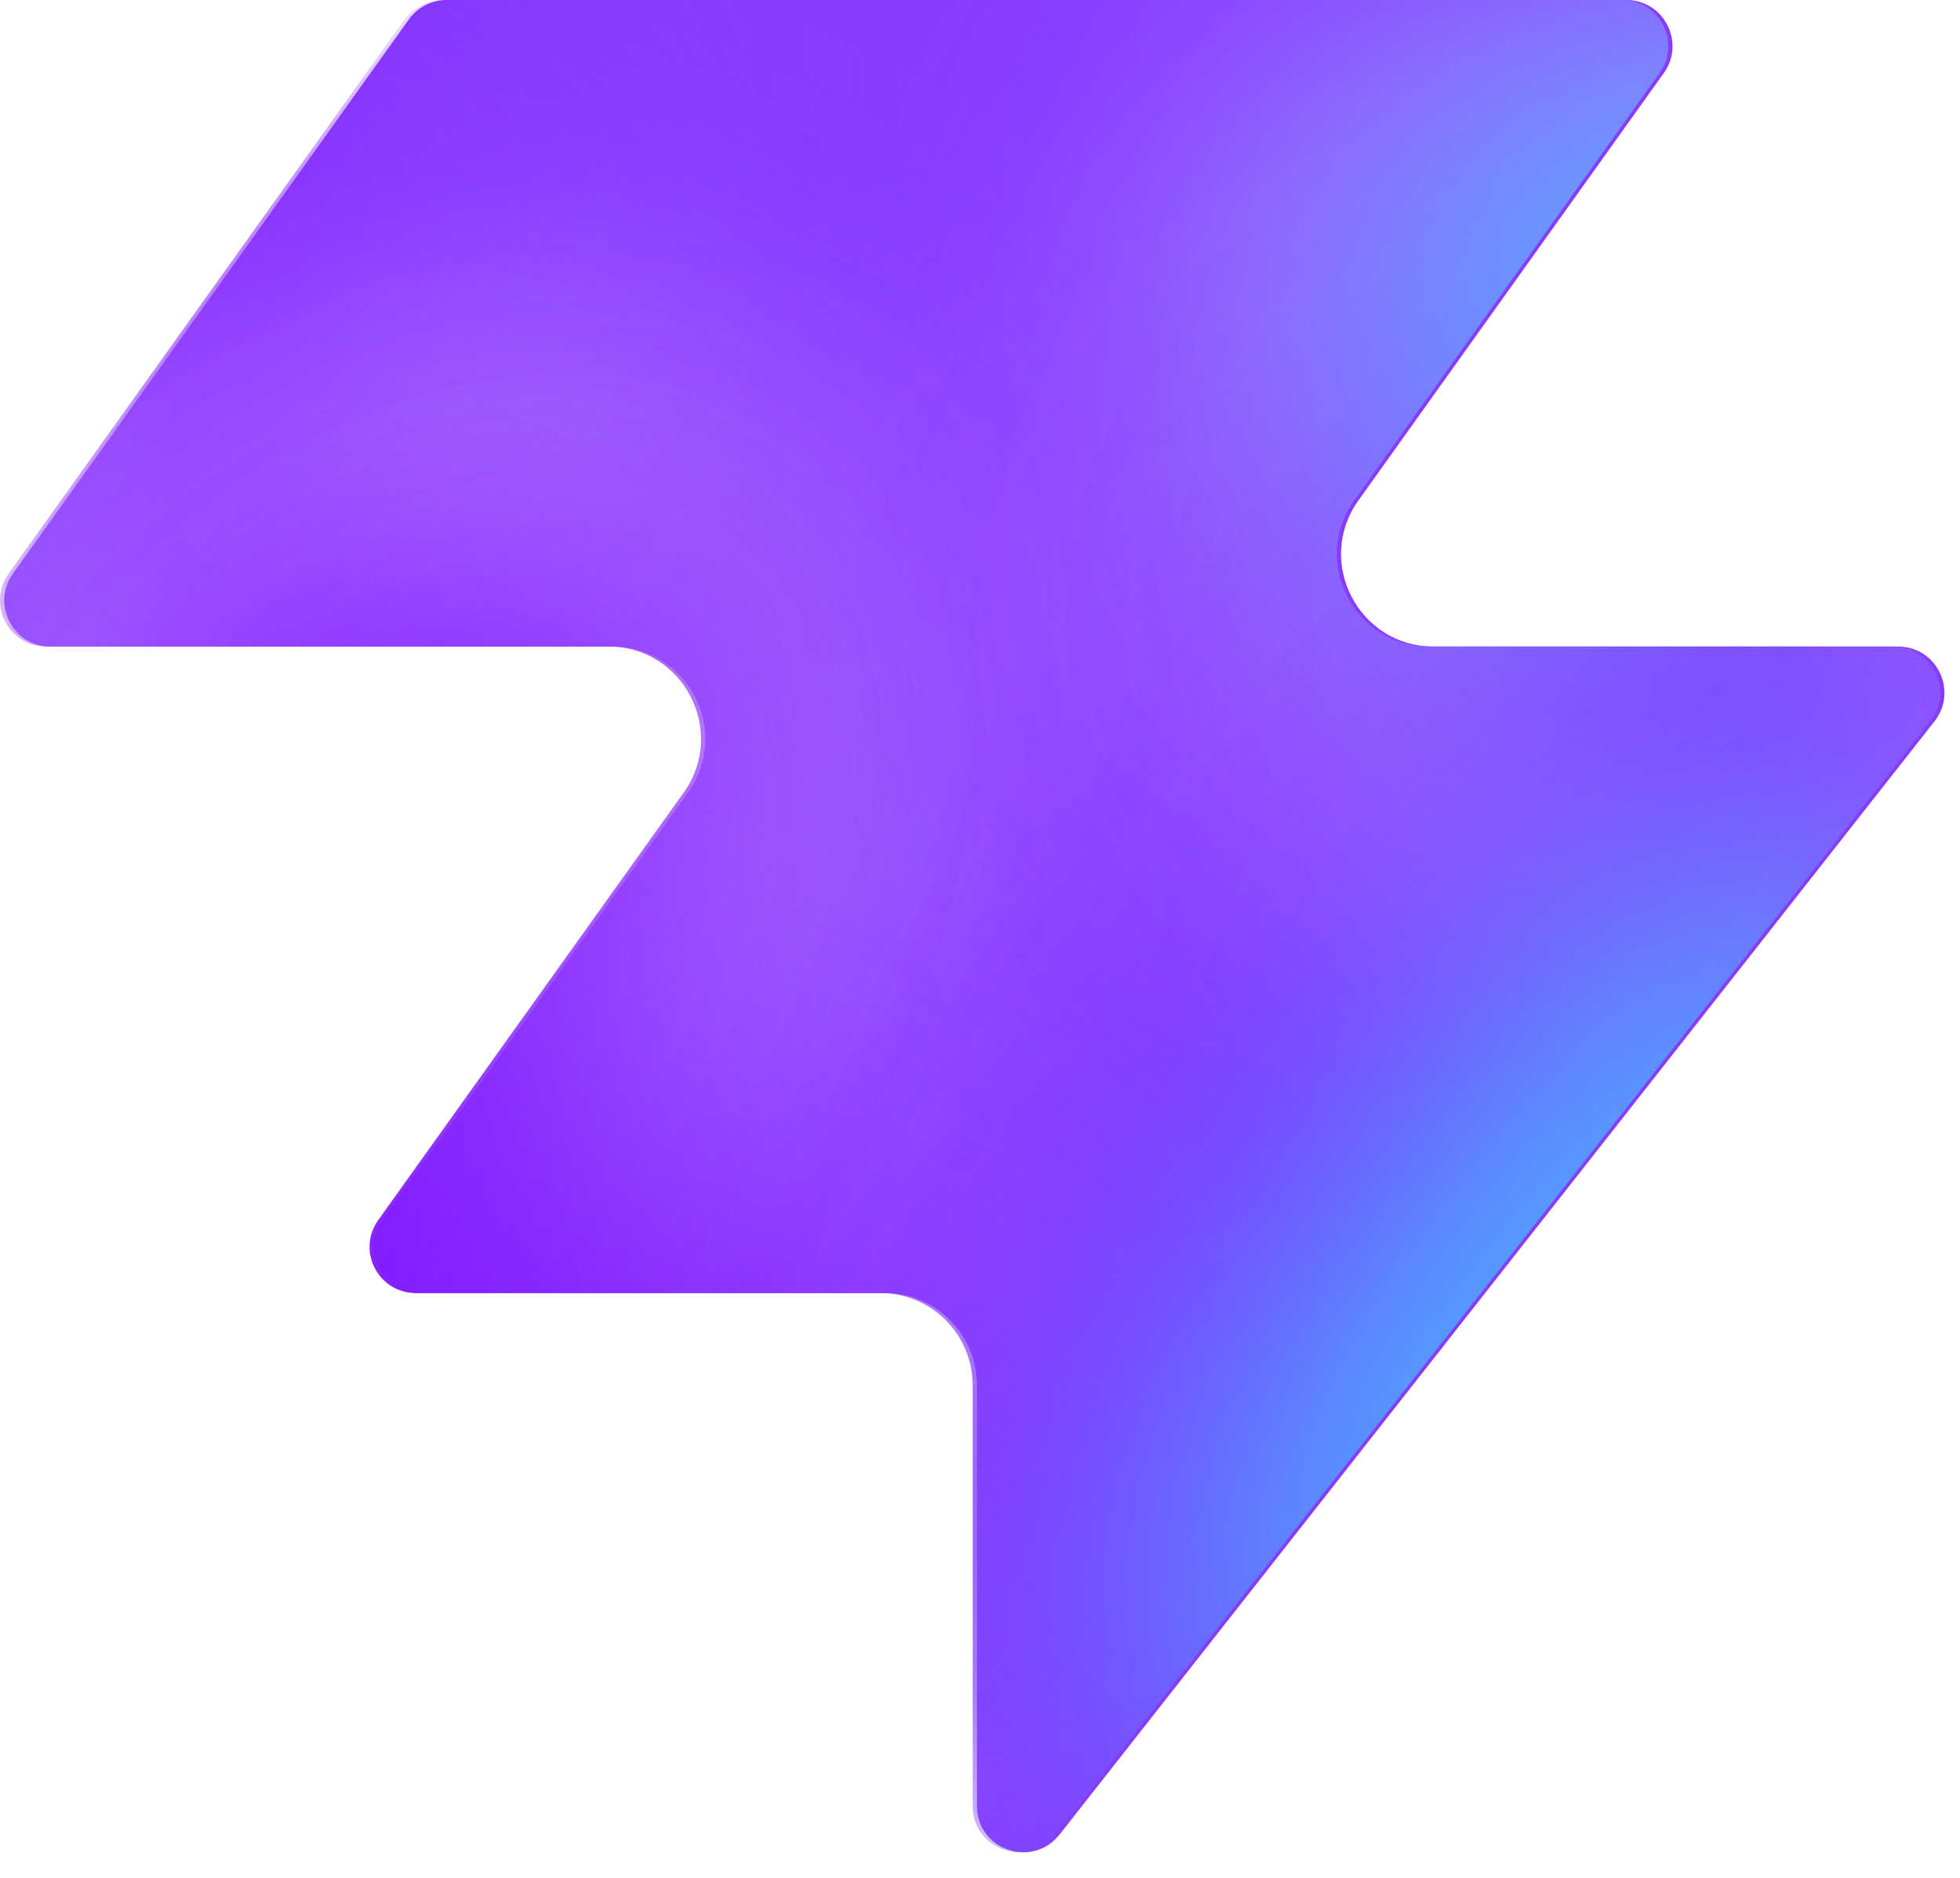
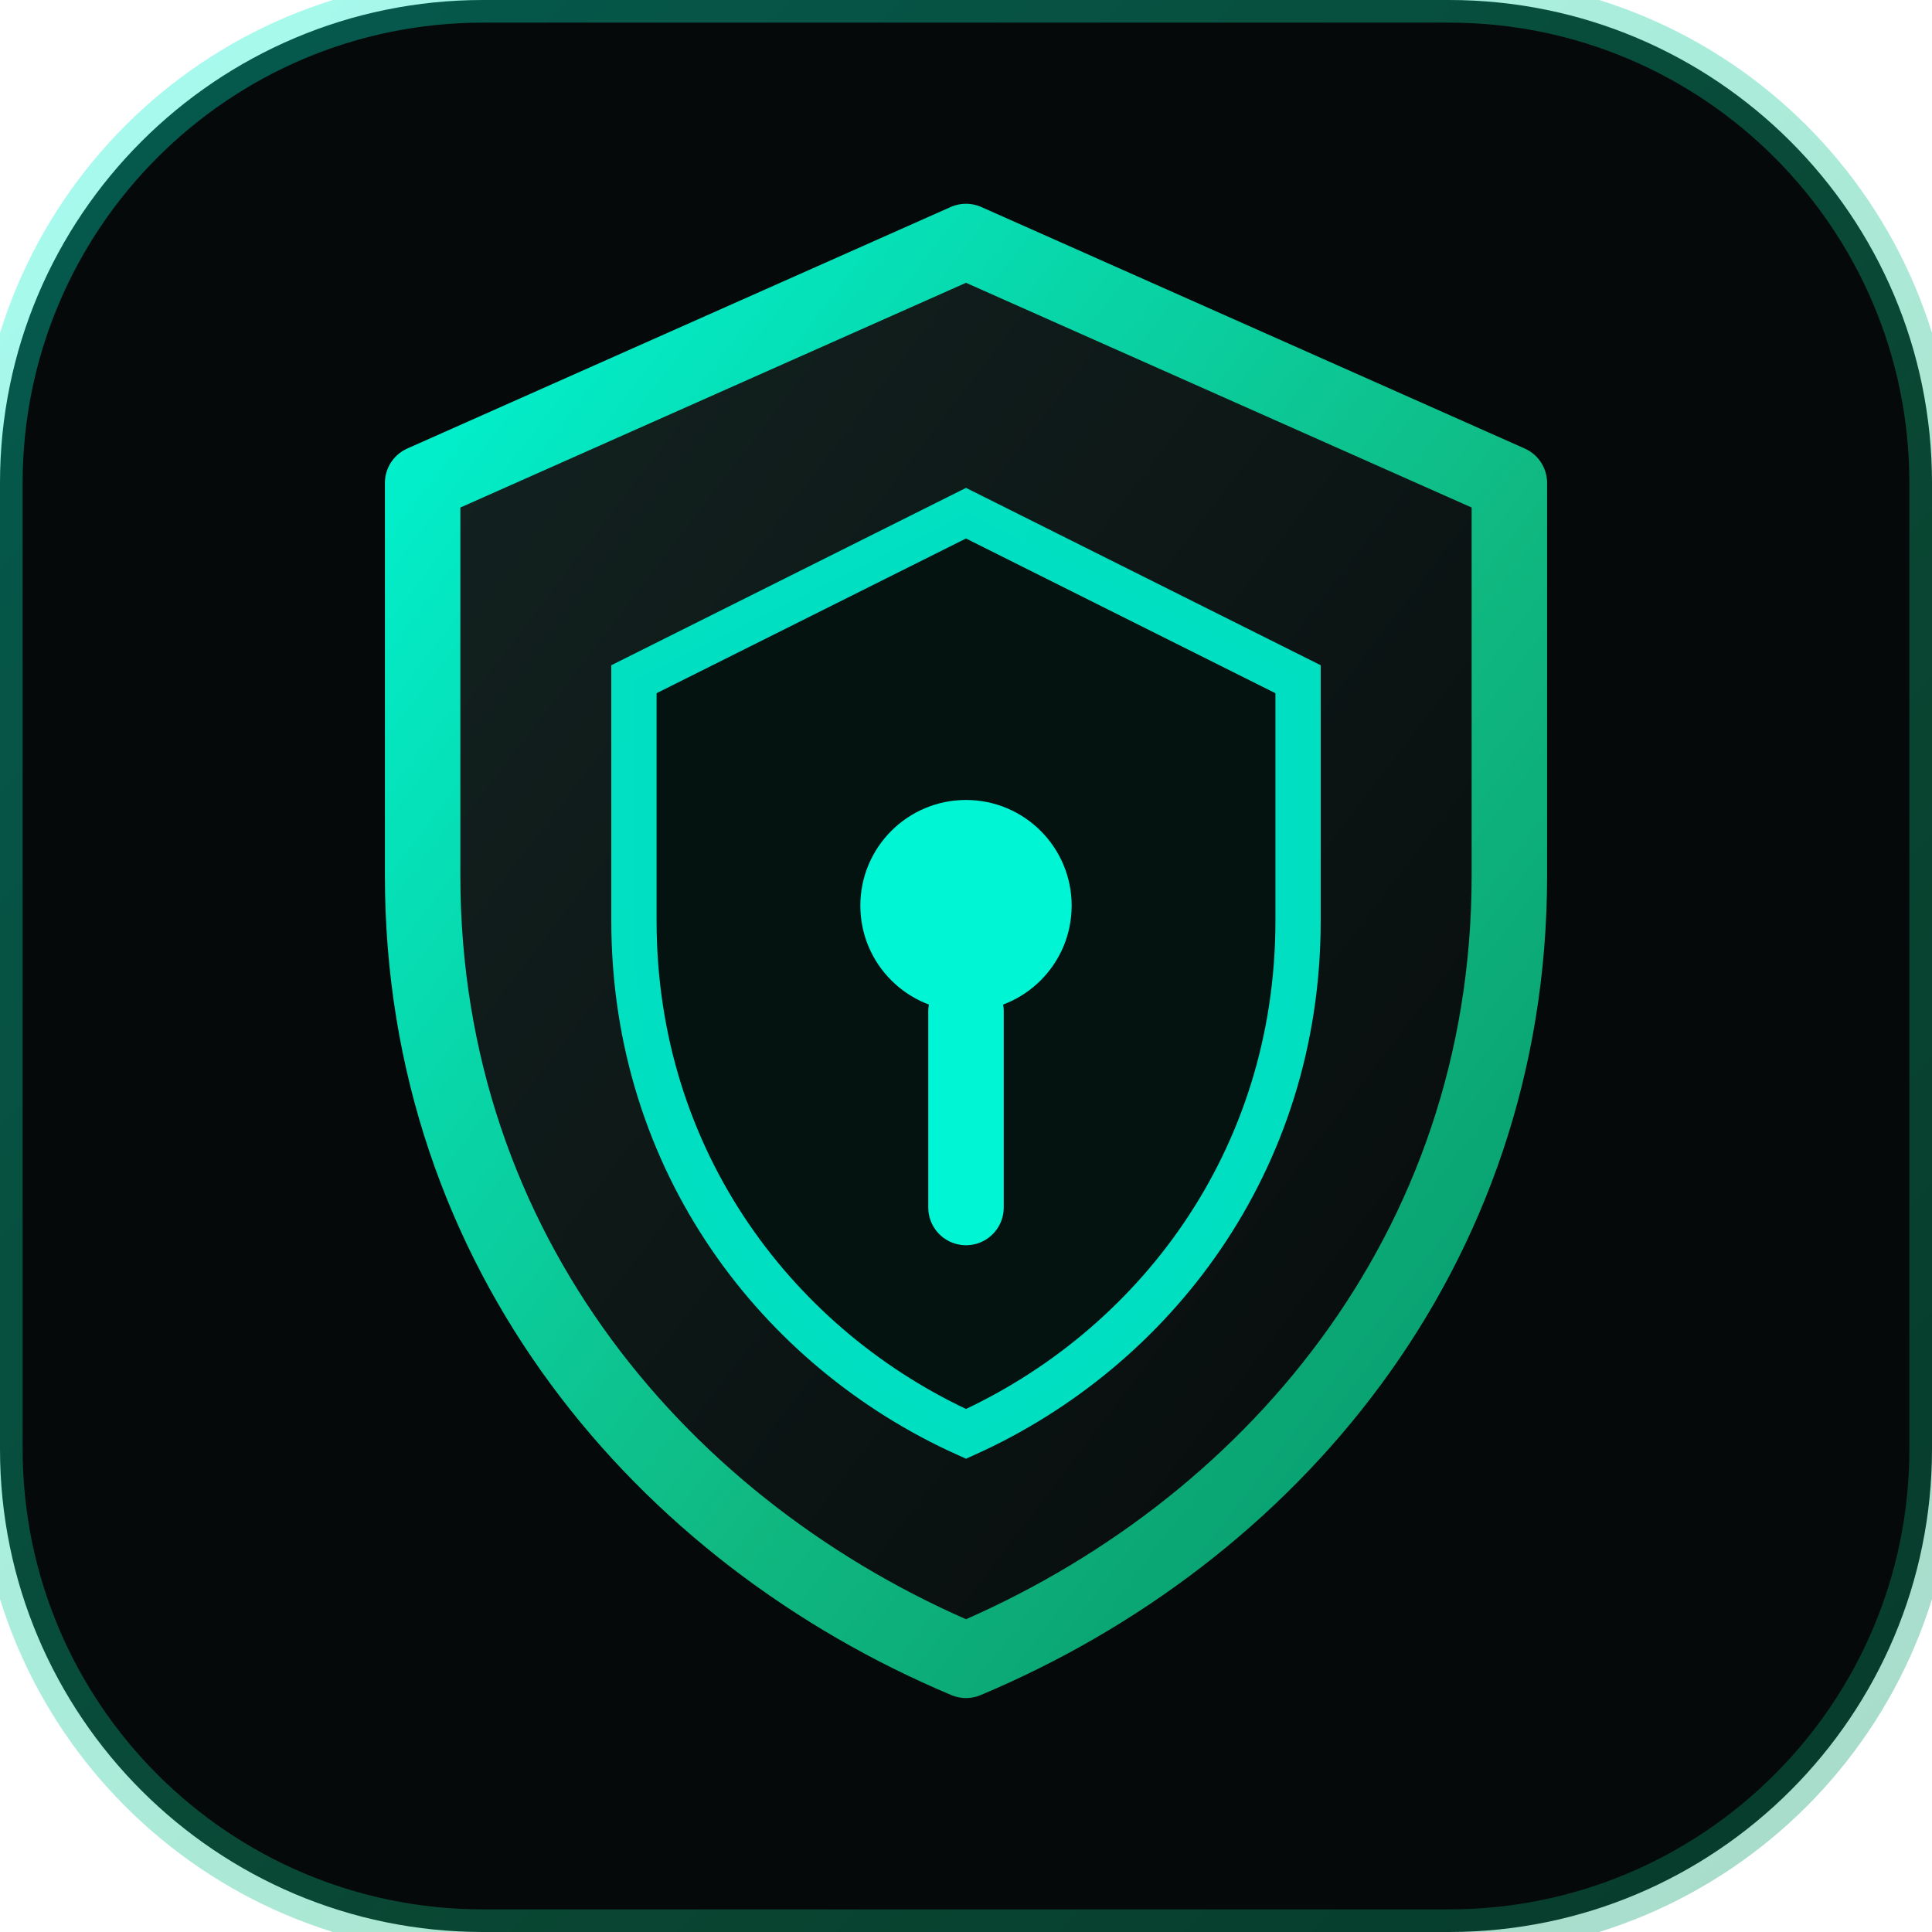
- <svg xmlns="http://www.w3.org/2000/svg" width="48" height="46" fill="none" viewBox="0 0 48 46">
-   <path fill="#863bff" d="M25.946 44.938c-.664.845-2.021.375-2.021-.698V33.937a2.26 2.26 0 0 0-2.262-2.262H10.287c-.92 0-1.456-1.04-.92-1.788l7.48-10.471c1.07-1.497 0-3.578-1.842-3.578H1.237c-.92 0-1.456-1.04-.92-1.788L10.013.474c.214-.297.556-.474.92-.474h28.894c.92 0 1.456 1.04.92 1.788l-7.48 10.471c-1.07 1.498 0 3.579 1.842 3.579h11.377c.943 0 1.473 1.088.89 1.83L25.947 44.94z" style="fill:#863bff;fill:color(display-p3 .525 .23 1);fill-opacity:1" />
-   <mask id="a" width="48" height="46" x="0" y="0" maskUnits="userSpaceOnUse" style="mask-type:alpha">
-     <path fill="#000" d="M25.842 44.938c-.664.844-2.021.375-2.021-.698V33.937a2.26 2.26 0 0 0-2.262-2.262H10.183c-.92 0-1.456-1.04-.92-1.788l7.48-10.471c1.07-1.498 0-3.579-1.842-3.579H1.133c-.92 0-1.456-1.04-.92-1.787L9.91.473c.214-.297.556-.474.92-.474h28.894c.92 0 1.456 1.04.92 1.788l-7.48 10.471c-1.07 1.498 0 3.578 1.842 3.578h11.377c.943 0 1.473 1.088.89 1.832L25.843 44.94z" style="fill:#000;fill-opacity:1" />
-   </mask>
-   <g mask="url(#a)">
-     <g filter="url(#b)">
-       <ellipse cx="5.508" cy="14.704" fill="#ede6ff" rx="5.508" ry="14.704" style="fill:#ede6ff;fill:color(display-p3 .927 .903 1);fill-opacity:1" transform="matrix(.00324 1 1 -.00324 -4.47 31.516)" />
-     </g>
-     <g filter="url(#c)">
-       <ellipse cx="10.399" cy="29.851" fill="#ede6ff" rx="10.399" ry="29.851" style="fill:#ede6ff;fill:color(display-p3 .927 .903 1);fill-opacity:1" transform="matrix(.00324 1 1 -.00324 -39.328 7.883)" />
-     </g>
-     <g filter="url(#d)">
-       <ellipse cx="5.508" cy="30.487" fill="#7e14ff" rx="5.508" ry="30.487" style="fill:#7e14ff;fill:color(display-p3 .492 .077 1);fill-opacity:1" transform="rotate(89.814 -25.913 -14.639)scale(1 -1)" />
-     </g>
-     <g filter="url(#e)">
-       <ellipse cx="5.508" cy="30.599" fill="#7e14ff" rx="5.508" ry="30.599" style="fill:#7e14ff;fill:color(display-p3 .492 .077 1);fill-opacity:1" transform="rotate(89.814 -32.644 -3.334)scale(1 -1)" />
-     </g>
-     <g filter="url(#f)">
-       <ellipse cx="5.508" cy="30.599" fill="#7e14ff" rx="5.508" ry="30.599" style="fill:#7e14ff;fill:color(display-p3 .492 .077 1);fill-opacity:1" transform="matrix(.00324 1 1 -.00324 -34.34 30.47)" />
-     </g>
-     <g filter="url(#g)">
-       <ellipse cx="14.072" cy="22.078" fill="#ede6ff" rx="14.072" ry="22.078" style="fill:#ede6ff;fill:color(display-p3 .927 .903 1);fill-opacity:1" transform="rotate(93.35 24.506 48.493)scale(-1 1)" />
-     </g>
-     <g filter="url(#h)">
-       <ellipse cx="3.47" cy="21.501" fill="#7e14ff" rx="3.47" ry="21.501" style="fill:#7e14ff;fill:color(display-p3 .492 .077 1);fill-opacity:1" transform="rotate(89.009 28.708 47.59)scale(-1 1)" />
-     </g>
-     <g filter="url(#i)">
-       <ellipse cx="3.47" cy="21.501" fill="#7e14ff" rx="3.47" ry="21.501" style="fill:#7e14ff;fill:color(display-p3 .492 .077 1);fill-opacity:1" transform="rotate(89.009 28.708 47.59)scale(-1 1)" />
-     </g>
-     <g filter="url(#j)">
-       <ellipse cx=".387" cy="8.972" fill="#7e14ff" rx="4.407" ry="29.108" style="fill:#7e14ff;fill:color(display-p3 .492 .077 1);fill-opacity:1" transform="rotate(39.51 .387 8.972)" />
-     </g>
-     <g filter="url(#k)">
-       <ellipse cx="47.523" cy="-6.092" fill="#7e14ff" rx="4.407" ry="29.108" style="fill:#7e14ff;fill:color(display-p3 .492 .077 1);fill-opacity:1" transform="rotate(37.892 47.523 -6.092)" />
-     </g>
-     <g filter="url(#l)">
-       <ellipse cx="41.412" cy="6.333" fill="#47bfff" rx="5.971" ry="9.665" style="fill:#47bfff;fill:color(display-p3 .28 .748 1);fill-opacity:1" transform="rotate(37.892 41.412 6.333)" />
-     </g>
-     <g filter="url(#m)">
-       <ellipse cx="-1.879" cy="38.332" fill="#7e14ff" rx="4.407" ry="29.108" style="fill:#7e14ff;fill:color(display-p3 .492 .077 1);fill-opacity:1" transform="rotate(37.892 -1.88 38.332)" />
-     </g>
-     <g filter="url(#n)">
-       <ellipse cx="-1.879" cy="38.332" fill="#7e14ff" rx="4.407" ry="29.108" style="fill:#7e14ff;fill:color(display-p3 .492 .077 1);fill-opacity:1" transform="rotate(37.892 -1.88 38.332)" />
-     </g>
-     <g filter="url(#o)">
-       <ellipse cx="35.651" cy="29.907" fill="#7e14ff" rx="4.407" ry="29.108" style="fill:#7e14ff;fill:color(display-p3 .492 .077 1);fill-opacity:1" transform="rotate(37.892 35.651 29.907)" />
-     </g>
-     <g filter="url(#p)">
-       <ellipse cx="38.418" cy="32.4" fill="#47bfff" rx="5.971" ry="15.297" style="fill:#47bfff;fill:color(display-p3 .28 .748 1);fill-opacity:1" transform="rotate(37.892 38.418 32.4)" />
-     </g>
-   </g>
+ <svg xmlns="http://www.w3.org/2000/svg" viewBox="0 0 64 64" fill="none">
  <defs>
-     <filter id="b" width="60.045" height="41.654" x="-19.77" y="16.149" color-interpolation-filters="sRGB" filterUnits="userSpaceOnUse">
-       <feFlood flood-opacity="0" result="BackgroundImageFix" />
-       <feBlend in="SourceGraphic" in2="BackgroundImageFix" result="shape" />
-       <feGaussianBlur result="effect1_foregroundBlur_2002_17158" stdDeviation="7.659" />
-     </filter>
-     <filter id="c" width="90.34" height="51.437" x="-54.613" y="-7.533" color-interpolation-filters="sRGB" filterUnits="userSpaceOnUse">
-       <feFlood flood-opacity="0" result="BackgroundImageFix" />
-       <feBlend in="SourceGraphic" in2="BackgroundImageFix" result="shape" />
-       <feGaussianBlur result="effect1_foregroundBlur_2002_17158" stdDeviation="7.659" />
-     </filter>
-     <filter id="d" width="79.355" height="29.4" x="-49.64" y="2.03" color-interpolation-filters="sRGB" filterUnits="userSpaceOnUse">
-       <feFlood flood-opacity="0" result="BackgroundImageFix" />
-       <feBlend in="SourceGraphic" in2="BackgroundImageFix" result="shape" />
-       <feGaussianBlur result="effect1_foregroundBlur_2002_17158" stdDeviation="4.596" />
-     </filter>
-     <filter id="e" width="79.579" height="29.4" x="-45.045" y="20.029" color-interpolation-filters="sRGB" filterUnits="userSpaceOnUse">
-       <feFlood flood-opacity="0" result="BackgroundImageFix" />
-       <feBlend in="SourceGraphic" in2="BackgroundImageFix" result="shape" />
-       <feGaussianBlur result="effect1_foregroundBlur_2002_17158" stdDeviation="4.596" />
-     </filter>
-     <filter id="f" width="79.579" height="29.4" x="-43.513" y="21.178" color-interpolation-filters="sRGB" filterUnits="userSpaceOnUse">
-       <feFlood flood-opacity="0" result="BackgroundImageFix" />
-       <feBlend in="SourceGraphic" in2="BackgroundImageFix" result="shape" />
-       <feGaussianBlur result="effect1_foregroundBlur_2002_17158" stdDeviation="4.596" />
-     </filter>
-     <filter id="g" width="74.749" height="58.852" x="15.756" y="-17.901" color-interpolation-filters="sRGB" filterUnits="userSpaceOnUse">
-       <feFlood flood-opacity="0" result="BackgroundImageFix" />
-       <feBlend in="SourceGraphic" in2="BackgroundImageFix" result="shape" />
-       <feGaussianBlur result="effect1_foregroundBlur_2002_17158" stdDeviation="7.659" />
-     </filter>
-     <filter id="h" width="61.377" height="25.362" x="23.548" y="2.284" color-interpolation-filters="sRGB" filterUnits="userSpaceOnUse">
-       <feFlood flood-opacity="0" result="BackgroundImageFix" />
-       <feBlend in="SourceGraphic" in2="BackgroundImageFix" result="shape" />
-       <feGaussianBlur result="effect1_foregroundBlur_2002_17158" stdDeviation="4.596" />
-     </filter>
-     <filter id="i" width="61.377" height="25.362" x="23.548" y="2.284" color-interpolation-filters="sRGB" filterUnits="userSpaceOnUse">
-       <feFlood flood-opacity="0" result="BackgroundImageFix" />
-       <feBlend in="SourceGraphic" in2="BackgroundImageFix" result="shape" />
-       <feGaussianBlur result="effect1_foregroundBlur_2002_17158" stdDeviation="4.596" />
-     </filter>
-     <filter id="j" width="56.045" height="63.649" x="-27.636" y="-22.853" color-interpolation-filters="sRGB" filterUnits="userSpaceOnUse">
-       <feFlood flood-opacity="0" result="BackgroundImageFix" />
-       <feBlend in="SourceGraphic" in2="BackgroundImageFix" result="shape" />
-       <feGaussianBlur result="effect1_foregroundBlur_2002_17158" stdDeviation="4.596" />
-     </filter>
-     <filter id="k" width="54.814" height="64.646" x="20.116" y="-38.415" color-interpolation-filters="sRGB" filterUnits="userSpaceOnUse">
-       <feFlood flood-opacity="0" result="BackgroundImageFix" />
-       <feBlend in="SourceGraphic" in2="BackgroundImageFix" result="shape" />
-       <feGaussianBlur result="effect1_foregroundBlur_2002_17158" stdDeviation="4.596" />
-     </filter>
-     <filter id="l" width="33.541" height="35.313" x="24.641" y="-11.323" color-interpolation-filters="sRGB" filterUnits="userSpaceOnUse">
-       <feFlood flood-opacity="0" result="BackgroundImageFix" />
-       <feBlend in="SourceGraphic" in2="BackgroundImageFix" result="shape" />
-       <feGaussianBlur result="effect1_foregroundBlur_2002_17158" stdDeviation="4.596" />
-     </filter>
-     <filter id="m" width="54.814" height="64.646" x="-29.286" y="6.009" color-interpolation-filters="sRGB" filterUnits="userSpaceOnUse">
-       <feFlood flood-opacity="0" result="BackgroundImageFix" />
-       <feBlend in="SourceGraphic" in2="BackgroundImageFix" result="shape" />
-       <feGaussianBlur result="effect1_foregroundBlur_2002_17158" stdDeviation="4.596" />
-     </filter>
-     <filter id="n" width="54.814" height="64.646" x="-29.286" y="6.009" color-interpolation-filters="sRGB" filterUnits="userSpaceOnUse">
-       <feFlood flood-opacity="0" result="BackgroundImageFix" />
-       <feBlend in="SourceGraphic" in2="BackgroundImageFix" result="shape" />
-       <feGaussianBlur result="effect1_foregroundBlur_2002_17158" stdDeviation="4.596" />
-     </filter>
-     <filter id="o" width="54.814" height="64.646" x="8.244" y="-2.416" color-interpolation-filters="sRGB" filterUnits="userSpaceOnUse">
-       <feFlood flood-opacity="0" result="BackgroundImageFix" />
-       <feBlend in="SourceGraphic" in2="BackgroundImageFix" result="shape" />
-       <feGaussianBlur result="effect1_foregroundBlur_2002_17158" stdDeviation="4.596" />
-     </filter>
-     <filter id="p" width="39.409" height="43.623" x="18.713" y="10.588" color-interpolation-filters="sRGB" filterUnits="userSpaceOnUse">
-       <feFlood flood-opacity="0" result="BackgroundImageFix" />
-       <feBlend in="SourceGraphic" in2="BackgroundImageFix" result="shape" />
-       <feGaussianBlur result="effect1_foregroundBlur_2002_17158" stdDeviation="4.596" />
-     </filter>
+     <linearGradient id="shieldGrad" x1="0%" y1="0%" x2="100%" y2="100%">
+       <stop offset="0%" stop-color="#00F5D4" />
+       <stop offset="60%" stop-color="#10B981" />
+       <stop offset="100%" stop-color="#059669" />
+     </linearGradient>
+     <linearGradient id="coreGrad" x1="0%" y1="0%" x2="100%" y2="100%">
+       <stop offset="0%" stop-color="#132321" />
+       <stop offset="100%" stop-color="#060A0A" />
+     </linearGradient>
  </defs>
+   <rect width="64" height="64" rx="16" fill="#060909" />
+   <rect width="64" height="64" rx="16" stroke="url(#shieldGrad)" stroke-width="1.5" stroke-opacity="0.35" />
+   <path d="M32 8L50 16V29C50 41.5 42 50.8 32 55C22 50.8 14 41.5 14 29V16L32 8Z" fill="url(#coreGrad)" stroke="url(#shieldGrad)" stroke-width="2.5" stroke-linejoin="round" />
+   <path d="M32 17L43 22.5V30.5C43 38.5 38.2 44.7 32 47.5C25.8 44.7 21 38.5 21 30.5V22.5L32 17Z" fill="#041210" stroke="#00F5D4" stroke-width="1.5" stroke-opacity="0.9" />
+   <circle cx="32" cy="30" r="3.5" fill="#00F5D4" />
+   <path d="M32 33.5V40" stroke="#00F5D4" stroke-width="2.5" stroke-linecap="round" />
</svg>
